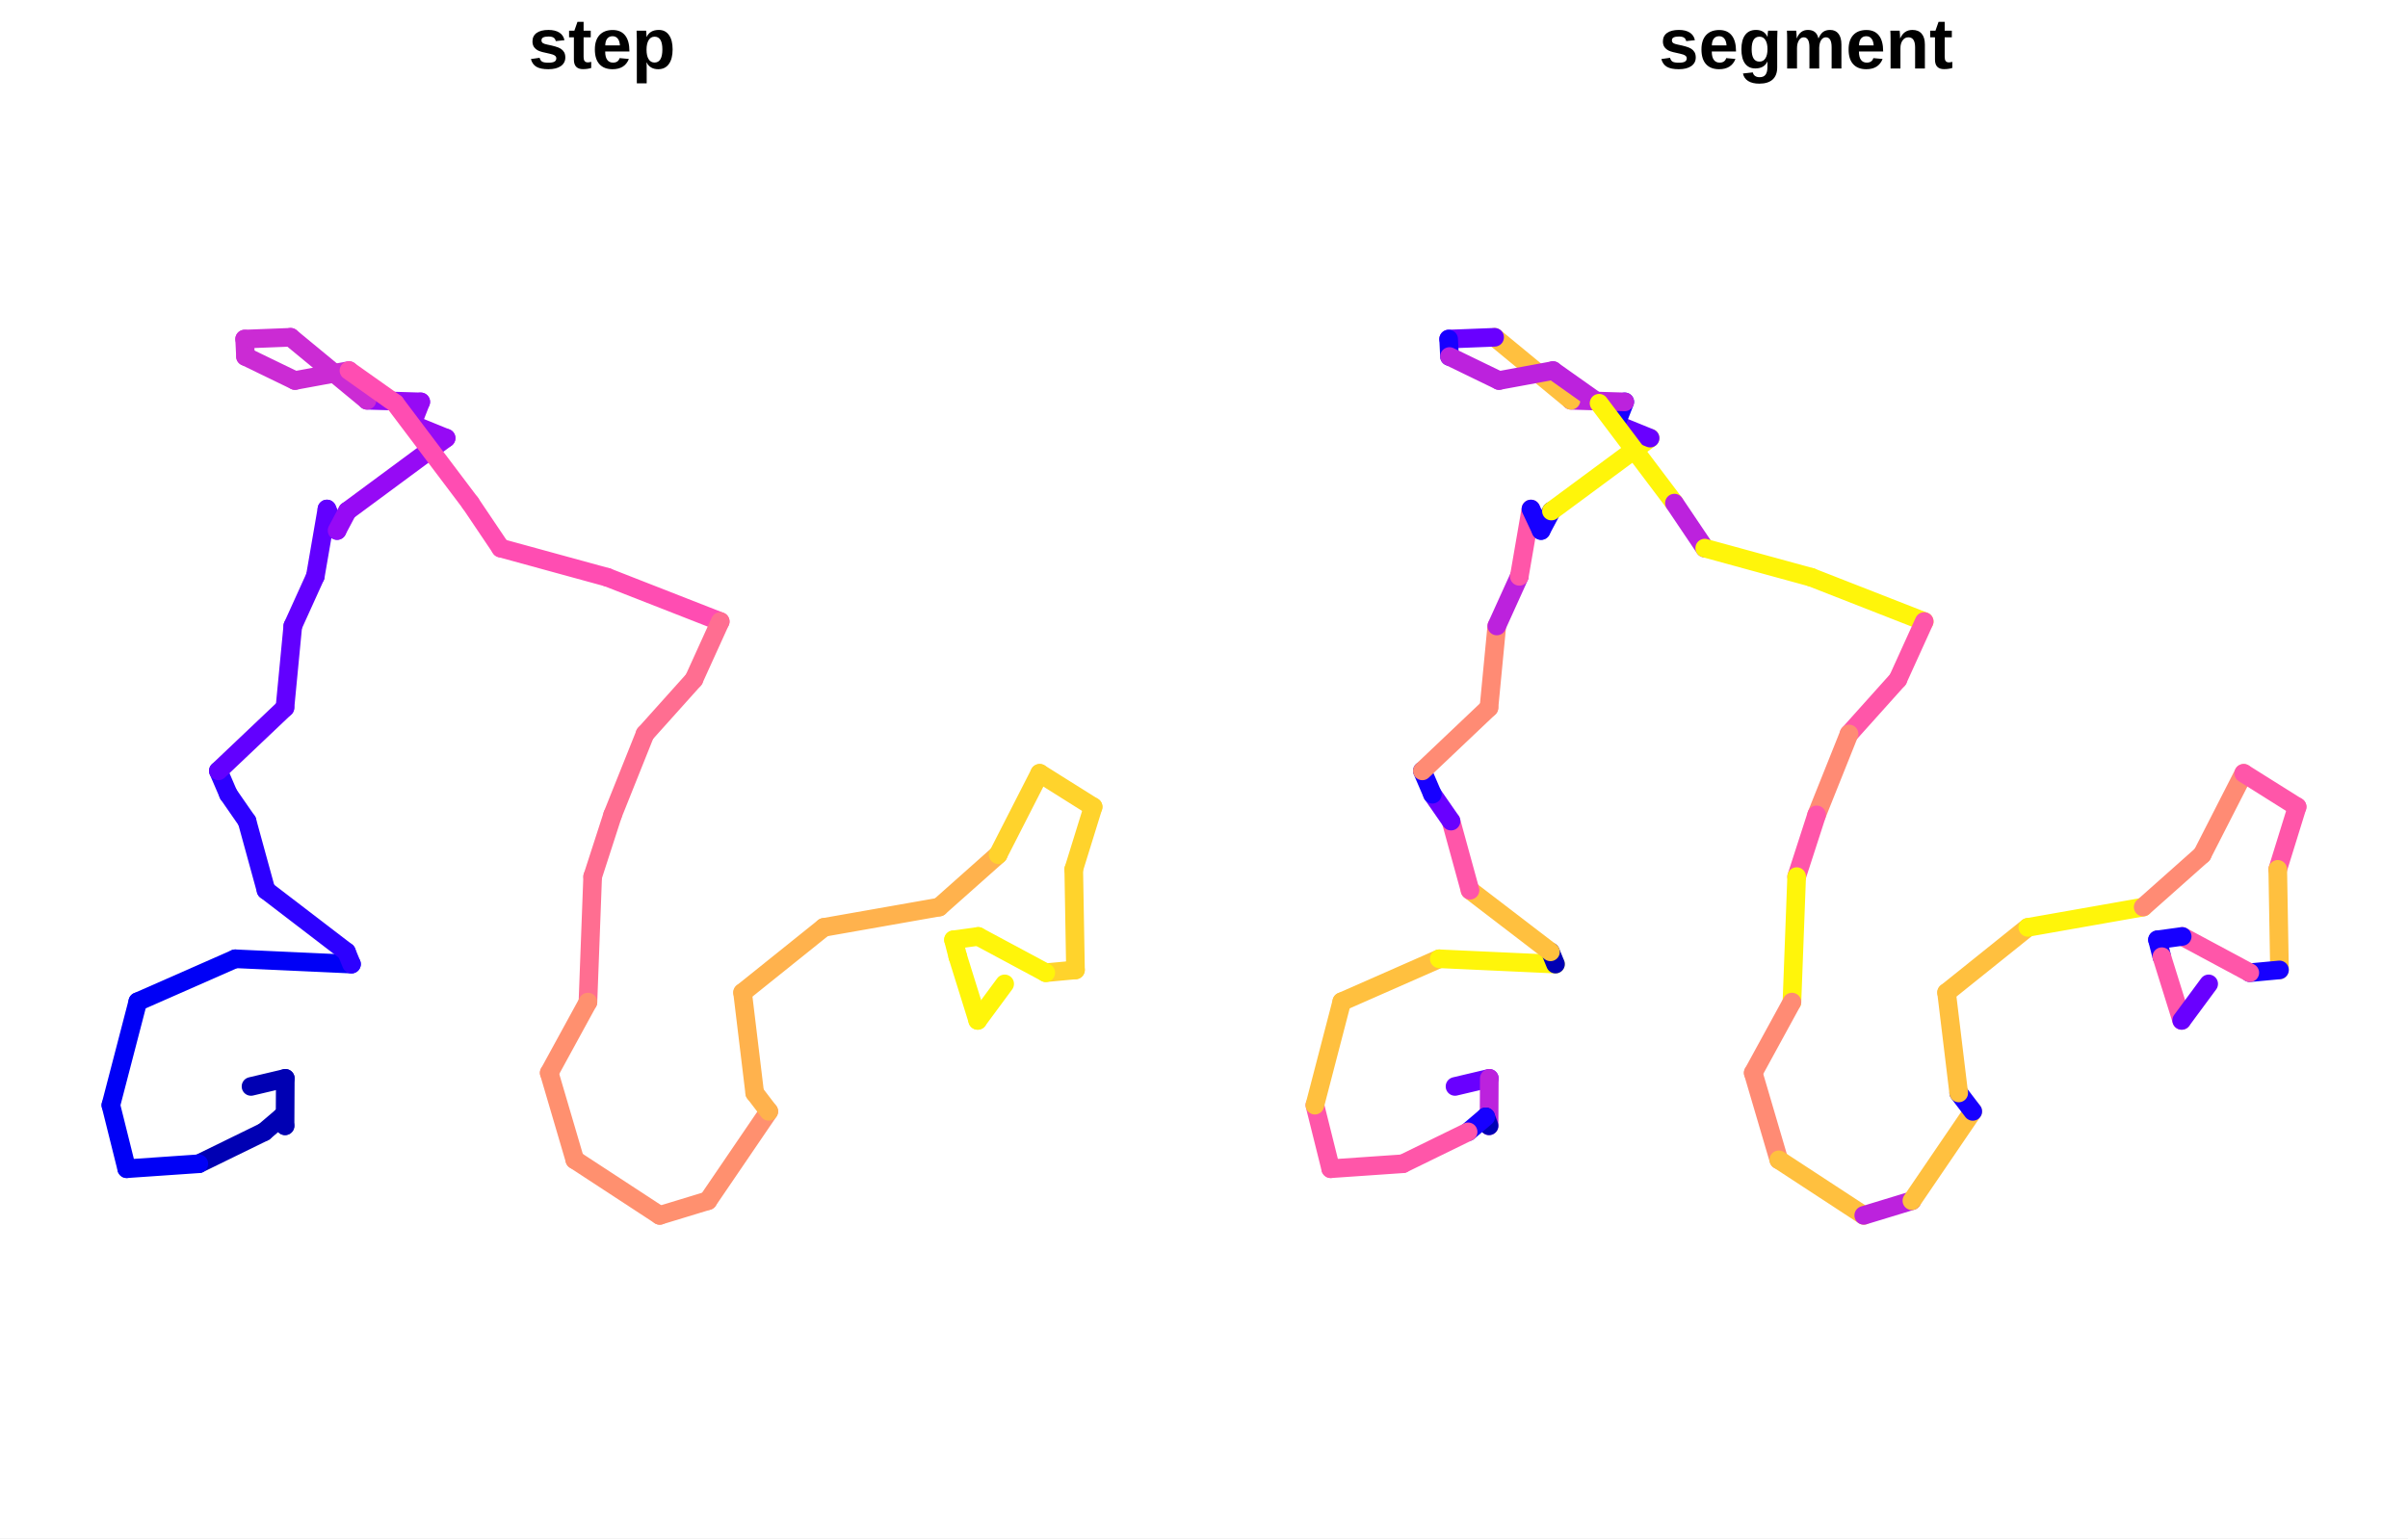
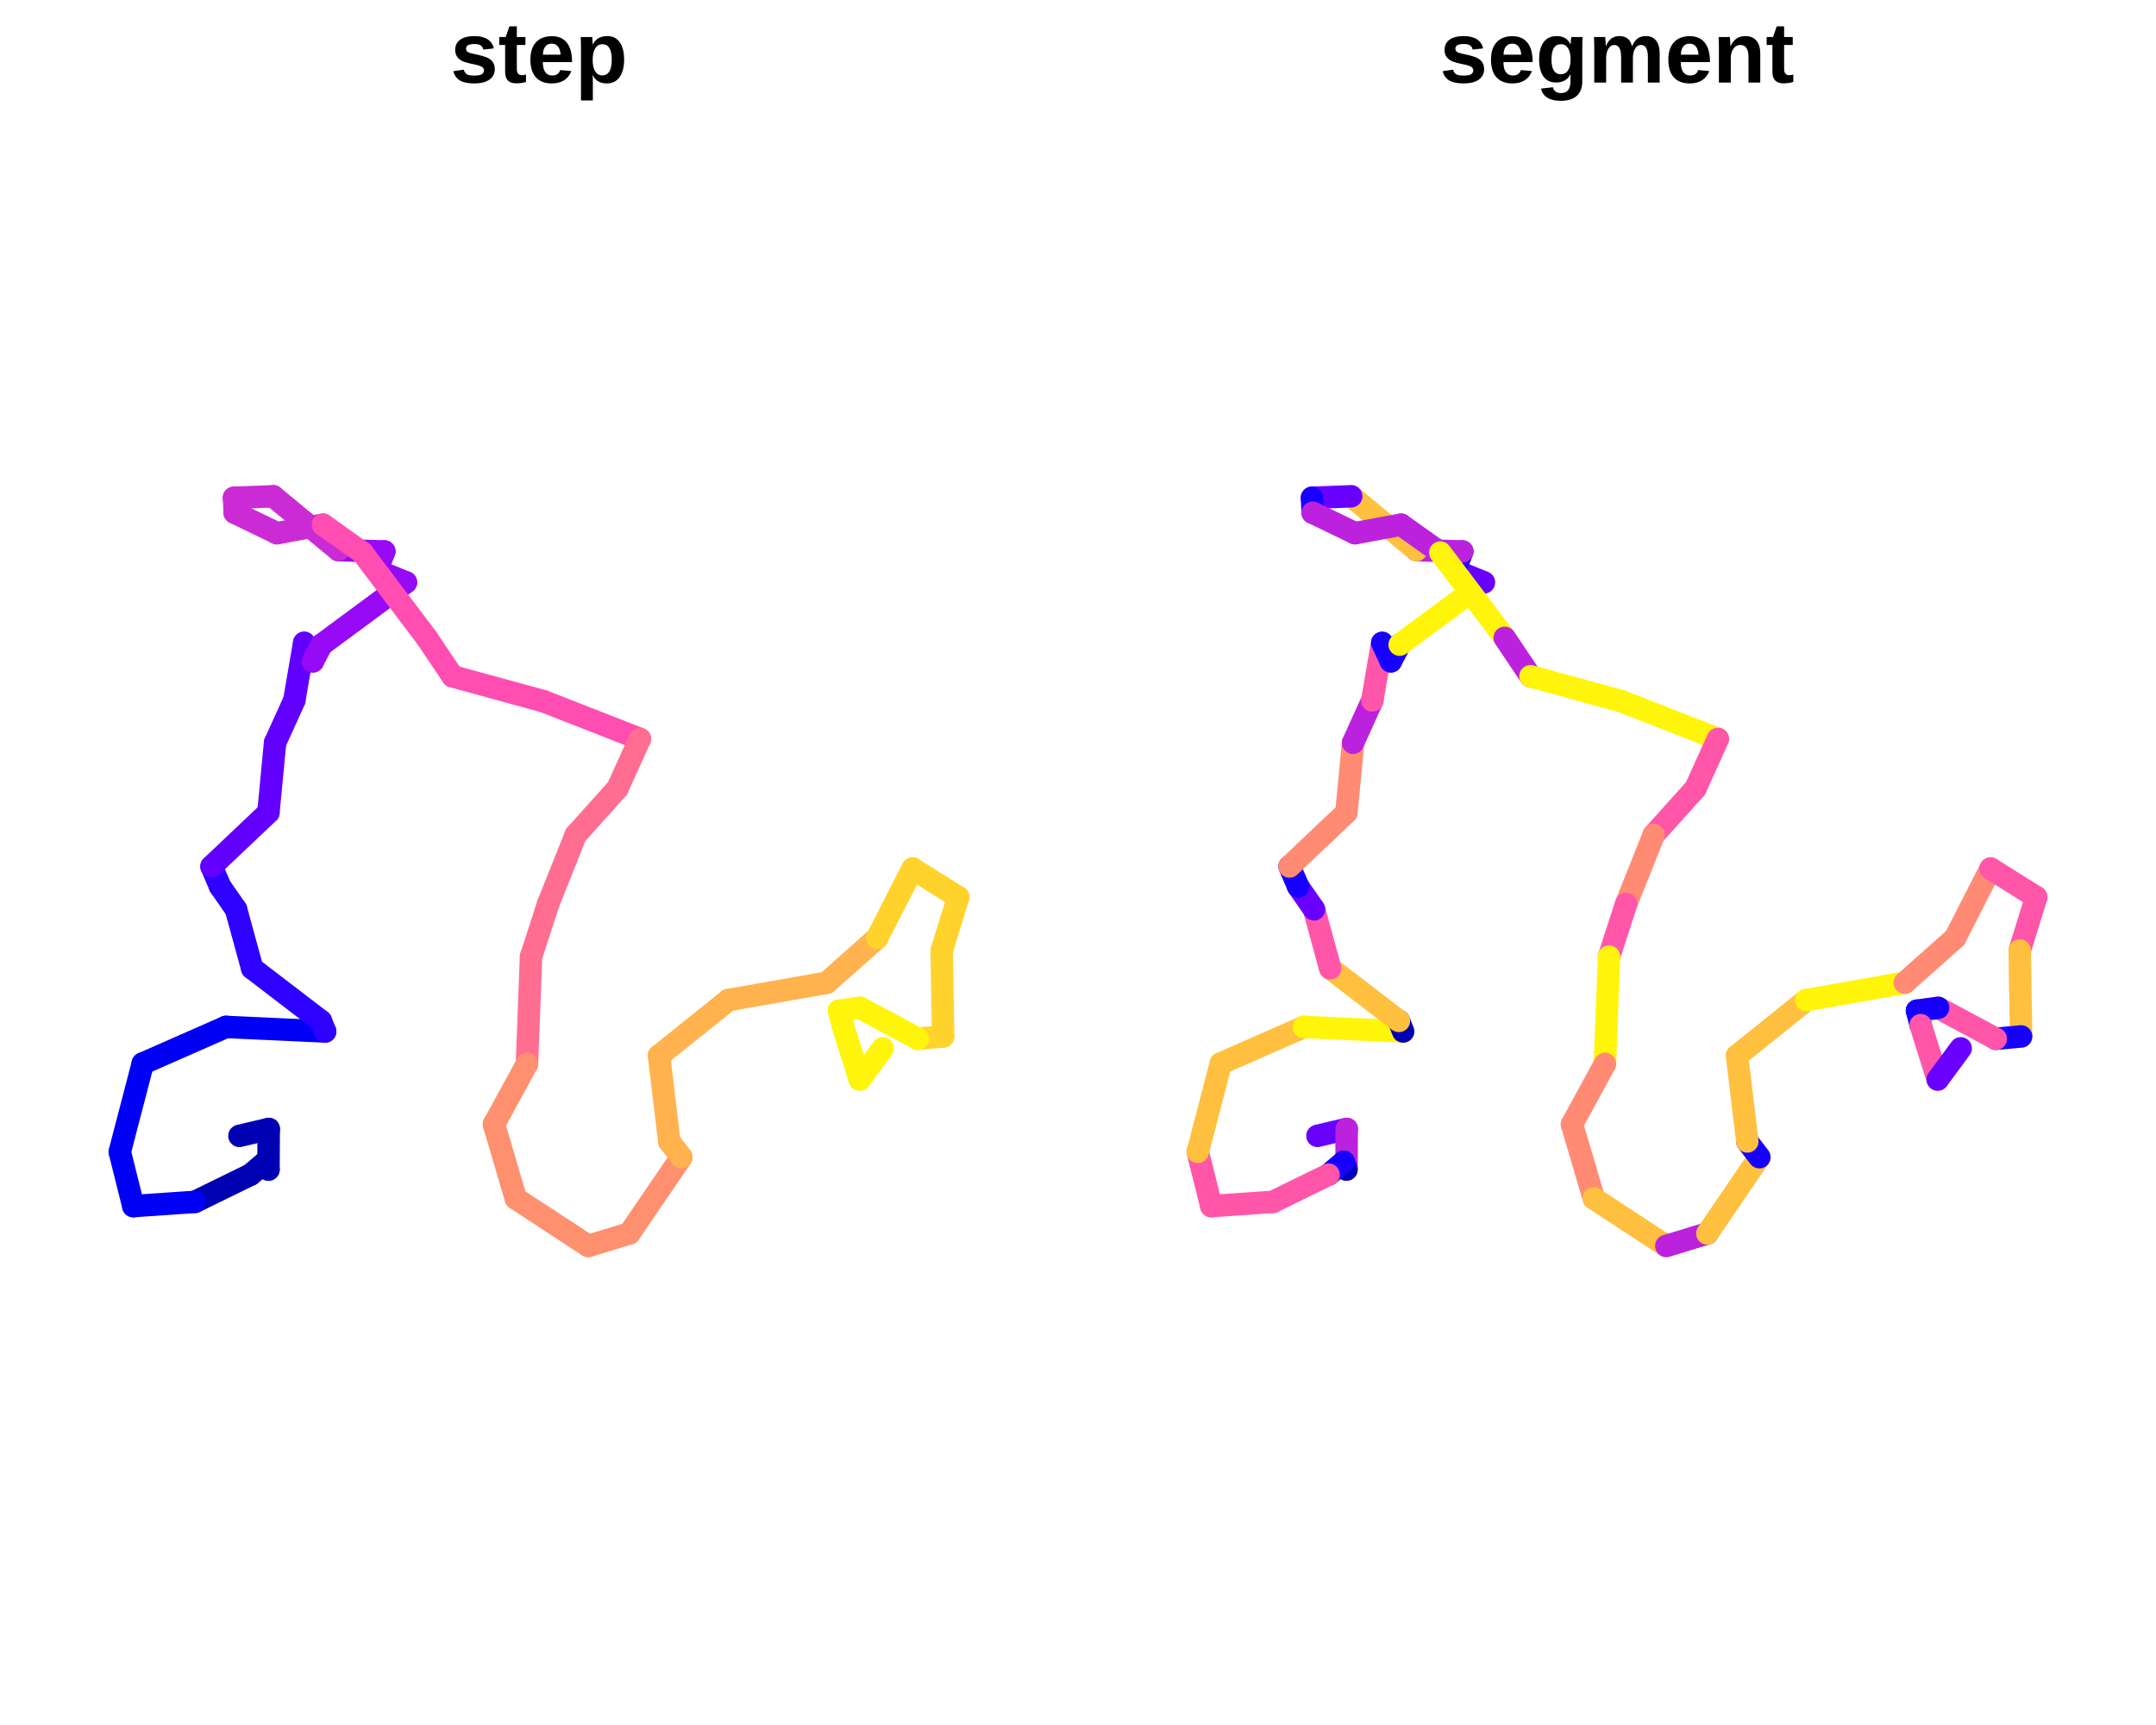
- <svg xmlns="http://www.w3.org/2000/svg" class="svglite" width="484.56pt" height="309.60pt" viewBox="0 0 484.56 309.60">
+ <svg xmlns="http://www.w3.org/2000/svg" class="svglite" width="360.00pt" height="288.00pt" viewBox="0 0 360.00 288.00">
  <defs>
    <style type="text/css">
    .svglite line, .svglite polyline, .svglite polygon, .svglite path, .svglite rect, .svglite circle {
      fill: none;
      stroke: #000000;
      stroke-linecap: round;
      stroke-linejoin: round;
      stroke-miterlimit: 10.00;
    }
    .svglite text {
      white-space: pre;
    }
  </style>
  </defs>
  <rect width="100%" height="100%" style="stroke: none; fill: #FFFFFF;" />
  <defs>
-     <clipPath id="cpMC4wMHw0ODQuNTZ8MC4wMHwzMDkuNjA=">
-       <rect x="0.00" y="0.00" width="484.56" height="309.60" />
+     <clipPath id="cpMC4wMHwzNjAuMDB8MC4wMHwyODguMDA=">
+       <rect x="0.00" y="0.00" width="360.00" height="288.00" />
    </clipPath>
  </defs>
-   <g clip-path="url(#cpMC4wMHw0ODQuNTZ8MC4wMHwzMDkuNjA=)">
+   <g clip-path="url(#cpMC4wMHwzNjAuMDB8MC4wMHwyODguMDA=)">
</g>
  <defs>
-     <clipPath id="cpMTQuNDB8MjI3Ljg4fDE3LjI4fDI5NS4yMA==">
-       <rect x="14.40" y="17.28" width="213.48" height="277.92" />
+     <clipPath id="cpMTQuNDB8MTY1LjYwfDE3LjI4fDI3My42MA==">
+       <rect x="14.40" y="17.28" width="151.20" height="256.32" />
    </clipPath>
  </defs>
-   <g clip-path="url(#cpMTQuNDB8MjI3Ljg4fDE3LjI4fDI5NS4yMA==)">
-     <rect x="14.40" y="17.28" width="213.48" height="277.92" style="stroke-width: 0.75; stroke: #FFFFFF; fill: #FFFFFF;" />
-     <polyline points="50.51,218.65 57.41,217.02 " style="stroke-width: 3.75; stroke: #0000B3;" />
-     <polyline points="57.41,217.02 57.36,226.57 " style="stroke-width: 3.75; stroke: #0000B3;" />
-     <polyline points="57.36,226.57 56.69,224.77 " style="stroke-width: 3.75; stroke: #0000B3;" />
-     <polyline points="56.69,224.77 53.14,227.79 " style="stroke-width: 3.75; stroke: #0000B3;" />
-     <polyline points="53.14,227.79 40.01,234.21 " style="stroke-width: 3.75; stroke: #0000B3;" />
-     <polyline points="40.01,234.21 25.50,235.21 " style="stroke-width: 3.75; stroke: #0000F6;" />
-     <polyline points="25.50,235.21 22.31,222.42 " style="stroke-width: 3.75; stroke: #0000F6;" />
-     <polyline points="22.31,222.42 27.73,201.59 " style="stroke-width: 3.75; stroke: #0000F6;" />
-     <polyline points="27.73,201.59 47.34,192.96 " style="stroke-width: 3.75; stroke: #0000F6;" />
-     <polyline points="47.34,192.96 70.73,194.03 " style="stroke-width: 3.75; stroke: #0000F6;" />
-     <polyline points="70.73,194.03 69.72,191.56 " style="stroke-width: 3.75; stroke: #2D00FF;" />
-     <polyline points="69.72,191.56 53.53,179.16 " style="stroke-width: 3.75; stroke: #2D00FF;" />
-     <polyline points="53.53,179.16 49.71,165.25 " style="stroke-width: 3.75; stroke: #2D00FF;" />
-     <polyline points="49.71,165.25 45.96,159.84 " style="stroke-width: 3.75; stroke: #2D00FF;" />
-     <polyline points="45.96,159.84 43.94,155.14 " style="stroke-width: 3.75; stroke: #2D00FF;" />
-     <polyline points="43.94,155.14 57.34,142.43 " style="stroke-width: 3.75; stroke: #6200FF;" />
-     <polyline points="57.34,142.43 58.92,125.98 " style="stroke-width: 3.75; stroke: #6200FF;" />
-     <polyline points="58.92,125.98 63.45,115.99 " style="stroke-width: 3.75; stroke: #6200FF;" />
-     <polyline points="63.45,115.99 65.79,102.44 " style="stroke-width: 3.75; stroke: #6200FF;" />
-     <polyline points="65.79,102.44 67.83,106.77 " style="stroke-width: 3.75; stroke: #6200FF;" />
-     <polyline points="67.83,106.77 69.91,102.85 " style="stroke-width: 3.75; stroke: #960AF5;" />
-     <polyline points="69.91,102.85 89.77,88.17 " style="stroke-width: 3.75; stroke: #960AF5;" />
-     <polyline points="89.77,88.17 82.91,85.38 " style="stroke-width: 3.75; stroke: #960AF5;" />
-     <polyline points="82.91,85.38 84.67,80.88 " style="stroke-width: 3.75; stroke: #960AF5;" />
-     <polyline points="84.67,80.88 73.85,80.56 " style="stroke-width: 3.75; stroke: #960AF5;" />
-     <polyline points="73.85,80.56 58.48,67.88 " style="stroke-width: 3.75; stroke: #CB2BD4;" />
-     <polyline points="58.48,67.88 49.23,68.24 " style="stroke-width: 3.75; stroke: #CB2BD4;" />
-     <polyline points="49.23,68.24 49.40,71.75 " style="stroke-width: 3.75; stroke: #CB2BD4;" />
-     <polyline points="49.40,71.75 59.36,76.58 " style="stroke-width: 3.75; stroke: #CB2BD4;" />
-     <polyline points="59.36,76.58 70.22,74.58 " style="stroke-width: 3.75; stroke: #CB2BD4;" />
-     <polyline points="70.22,74.58 79.50,81.15 " style="stroke-width: 3.75; stroke: #FF4DB2;" />
-     <polyline points="79.50,81.15 94.66,101.25 " style="stroke-width: 3.75; stroke: #FF4DB2;" />
-     <polyline points="94.66,101.25 100.76,110.31 " style="stroke-width: 3.75; stroke: #FF4DB2;" />
-     <polyline points="100.76,110.31 122.19,116.18 " style="stroke-width: 3.75; stroke: #FF4DB2;" />
-     <polyline points="122.19,116.18 144.93,125.08 " style="stroke-width: 3.75; stroke: #FF4DB2;" />
-     <polyline points="144.93,125.08 139.63,136.75 " style="stroke-width: 3.75; stroke: #FF6E91;" />
-     <polyline points="139.63,136.75 129.80,147.71 " style="stroke-width: 3.75; stroke: #FF6E91;" />
-     <polyline points="129.80,147.71 123.28,164.00 " style="stroke-width: 3.75; stroke: #FF6E91;" />
-     <polyline points="123.28,164.00 119.26,176.42 " style="stroke-width: 3.75; stroke: #FF6E91;" />
-     <polyline points="119.26,176.42 118.31,201.67 " style="stroke-width: 3.75; stroke: #FF6E91;" />
-     <polyline points="118.31,201.67 110.52,215.92 " style="stroke-width: 3.75; stroke: #FF906F;" />
-     <polyline points="110.52,215.92 115.67,233.42 " style="stroke-width: 3.75; stroke: #FF906F;" />
-     <polyline points="115.67,233.42 132.76,244.60 " style="stroke-width: 3.75; stroke: #FF906F;" />
-     <polyline points="132.76,244.60 142.45,241.65 " style="stroke-width: 3.75; stroke: #FF906F;" />
-     <polyline points="142.45,241.65 154.70,223.67 " style="stroke-width: 3.75; stroke: #FF906F;" />
-     <polyline points="154.70,223.67 151.87,219.96 " style="stroke-width: 3.75; stroke: #FFB24D;" />
-     <polyline points="151.87,219.96 149.43,199.76 " style="stroke-width: 3.75; stroke: #FFB24D;" />
-     <polyline points="149.43,199.76 165.78,186.64 " style="stroke-width: 3.75; stroke: #FFB24D;" />
-     <polyline points="165.78,186.64 188.99,182.55 " style="stroke-width: 3.75; stroke: #FFB24D;" />
-     <polyline points="188.99,182.55 200.86,172.00 " style="stroke-width: 3.75; stroke: #FFB24D;" />
-     <polyline points="200.86,172.00 209.22,155.63 " style="stroke-width: 3.75; stroke: #FFD32C;" />
-     <polyline points="209.22,155.63 219.97,162.38 " style="stroke-width: 3.75; stroke: #FFD32C;" />
-     <polyline points="219.97,162.38 216.07,174.96 " style="stroke-width: 3.75; stroke: #FFD32C;" />
-     <polyline points="216.07,174.96 216.42,195.20 " style="stroke-width: 3.75; stroke: #FFD32C;" />
-     <polyline points="216.42,195.20 210.44,195.76 " style="stroke-width: 3.75; stroke: #FFD32C;" />
-     <polyline points="210.44,195.76 196.84,188.46 " style="stroke-width: 3.75; stroke: #FFF50A;" />
-     <polyline points="196.84,188.46 191.87,189.14 " style="stroke-width: 3.75; stroke: #FFF50A;" />
-     <polyline points="191.87,189.14 192.74,192.54 " style="stroke-width: 3.75; stroke: #FFF50A;" />
-     <polyline points="192.74,192.54 196.74,205.36 " style="stroke-width: 3.75; stroke: #FFF50A;" />
-     <polyline points="196.74,205.36 202.17,198.01 " style="stroke-width: 3.75; stroke: #FFF50A;" />
+   <g clip-path="url(#cpMTQuNDB8MTY1LjYwfDE3LjI4fDI3My42MA==)">
+     <rect x="14.40" y="17.28" width="151.20" height="256.32" style="stroke-width: 0.75; stroke: #FFFFFF; fill: #FFFFFF;" />
+     <polyline points="39.98,189.64 44.87,188.49 " style="stroke-width: 3.75; stroke: #0000B3;" />
+     <polyline points="44.87,188.49 44.83,195.26 " style="stroke-width: 3.75; stroke: #0000B3;" />
+     <polyline points="44.83,195.26 44.36,193.98 " style="stroke-width: 3.75; stroke: #0000B3;" />
+     <polyline points="44.36,193.98 41.84,196.11 " style="stroke-width: 3.75; stroke: #0000B3;" />
+     <polyline points="41.84,196.11 32.54,200.66 " style="stroke-width: 3.75; stroke: #0000B3;" />
+     <polyline points="32.54,200.66 22.26,201.37 " style="stroke-width: 3.75; stroke: #0000F6;" />
+     <polyline points="22.26,201.37 20.00,192.31 " style="stroke-width: 3.75; stroke: #0000F6;" />
+     <polyline points="20.00,192.31 23.84,177.56 " style="stroke-width: 3.75; stroke: #0000F6;" />
+     <polyline points="23.84,177.56 37.73,171.45 " style="stroke-width: 3.75; stroke: #0000F6;" />
+     <polyline points="37.73,171.45 54.29,172.21 " style="stroke-width: 3.75; stroke: #0000F6;" />
+     <polyline points="54.29,172.21 53.58,170.45 " style="stroke-width: 3.75; stroke: #2D00FF;" />
+     <polyline points="53.58,170.45 42.11,161.67 " style="stroke-width: 3.75; stroke: #2D00FF;" />
+     <polyline points="42.11,161.67 39.41,151.82 " style="stroke-width: 3.75; stroke: #2D00FF;" />
+     <polyline points="39.41,151.82 36.75,147.99 " style="stroke-width: 3.75; stroke: #2D00FF;" />
+     <polyline points="36.75,147.99 35.32,144.66 " style="stroke-width: 3.75; stroke: #2D00FF;" />
+     <polyline points="35.32,144.66 44.82,135.66 " style="stroke-width: 3.75; stroke: #6200FF;" />
+     <polyline points="44.82,135.66 45.93,124.01 " style="stroke-width: 3.75; stroke: #6200FF;" />
+     <polyline points="45.93,124.01 49.14,116.93 " style="stroke-width: 3.75; stroke: #6200FF;" />
+     <polyline points="49.14,116.93 50.79,107.33 " style="stroke-width: 3.75; stroke: #6200FF;" />
+     <polyline points="50.79,107.33 52.24,110.41 " style="stroke-width: 3.75; stroke: #6200FF;" />
+     <polyline points="52.24,110.41 53.71,107.63 " style="stroke-width: 3.75; stroke: #960AF5;" />
+     <polyline points="53.71,107.63 67.78,97.23 " style="stroke-width: 3.75; stroke: #960AF5;" />
+     <polyline points="67.78,97.23 62.93,95.25 " style="stroke-width: 3.75; stroke: #960AF5;" />
+     <polyline points="62.93,95.25 64.17,92.07 " style="stroke-width: 3.75; stroke: #960AF5;" />
+     <polyline points="64.17,92.07 56.51,91.84 " style="stroke-width: 3.75; stroke: #960AF5;" />
+     <polyline points="56.51,91.84 45.62,82.86 " style="stroke-width: 3.75; stroke: #CB2BD4;" />
+     <polyline points="45.62,82.86 39.07,83.11 " style="stroke-width: 3.75; stroke: #CB2BD4;" />
+     <polyline points="39.07,83.11 39.19,85.60 " style="stroke-width: 3.75; stroke: #CB2BD4;" />
+     <polyline points="39.19,85.60 46.25,89.02 " style="stroke-width: 3.75; stroke: #CB2BD4;" />
+     <polyline points="46.25,89.02 53.94,87.60 " style="stroke-width: 3.75; stroke: #CB2BD4;" />
+     <polyline points="53.94,87.60 60.50,92.26 " style="stroke-width: 3.75; stroke: #FF4DB2;" />
+     <polyline points="60.50,92.26 71.25,106.49 " style="stroke-width: 3.75; stroke: #FF4DB2;" />
+     <polyline points="71.25,106.49 75.56,112.91 " style="stroke-width: 3.75; stroke: #FF4DB2;" />
+     <polyline points="75.56,112.91 90.74,117.07 " style="stroke-width: 3.75; stroke: #FF4DB2;" />
+     <polyline points="90.74,117.07 106.85,123.37 " style="stroke-width: 3.75; stroke: #FF4DB2;" />
+     <polyline points="106.85,123.37 103.10,131.64 " style="stroke-width: 3.75; stroke: #FF6E91;" />
+     <polyline points="103.10,131.64 96.13,139.40 " style="stroke-width: 3.75; stroke: #FF6E91;" />
+     <polyline points="96.13,139.40 91.52,150.94 " style="stroke-width: 3.75; stroke: #FF6E91;" />
+     <polyline points="91.52,150.94 88.67,159.73 " style="stroke-width: 3.75; stroke: #FF6E91;" />
+     <polyline points="88.67,159.73 87.99,177.62 " style="stroke-width: 3.75; stroke: #FF6E91;" />
+     <polyline points="87.99,177.62 82.48,187.71 " style="stroke-width: 3.75; stroke: #FF906F;" />
+     <polyline points="82.48,187.71 86.13,200.10 " style="stroke-width: 3.75; stroke: #FF906F;" />
+     <polyline points="86.13,200.10 98.23,208.02 " style="stroke-width: 3.75; stroke: #FF906F;" />
+     <polyline points="98.23,208.02 105.09,205.93 " style="stroke-width: 3.75; stroke: #FF906F;" />
+     <polyline points="105.09,205.93 113.77,193.20 " style="stroke-width: 3.75; stroke: #FF906F;" />
+     <polyline points="113.77,193.20 111.76,190.57 " style="stroke-width: 3.75; stroke: #FFB24D;" />
+     <polyline points="111.76,190.57 110.04,176.26 " style="stroke-width: 3.75; stroke: #FFB24D;" />
+     <polyline points="110.04,176.26 121.62,166.97 " style="stroke-width: 3.75; stroke: #FFB24D;" />
+     <polyline points="121.62,166.97 138.05,164.07 " style="stroke-width: 3.75; stroke: #FFB24D;" />
+     <polyline points="138.05,164.07 146.46,156.60 " style="stroke-width: 3.75; stroke: #FFB24D;" />
+     <polyline points="146.46,156.60 152.38,145.01 " style="stroke-width: 3.75; stroke: #FFD32C;" />
+     <polyline points="152.38,145.01 160.00,149.79 " style="stroke-width: 3.75; stroke: #FFD32C;" />
+     <polyline points="160.00,149.79 157.24,158.70 " style="stroke-width: 3.75; stroke: #FFD32C;" />
+     <polyline points="157.24,158.70 157.48,173.04 " style="stroke-width: 3.75; stroke: #FFD32C;" />
+     <polyline points="157.48,173.04 153.25,173.43 " style="stroke-width: 3.75; stroke: #FFD32C;" />
+     <polyline points="153.25,173.43 143.62,168.26 " style="stroke-width: 3.75; stroke: #FFF50A;" />
+     <polyline points="143.62,168.26 140.09,168.74 " style="stroke-width: 3.75; stroke: #FFF50A;" />
+     <polyline points="140.09,168.74 140.71,171.15 " style="stroke-width: 3.75; stroke: #FFF50A;" />
+     <polyline points="140.71,171.15 143.55,180.23 " style="stroke-width: 3.75; stroke: #FFF50A;" />
+     <polyline points="143.55,180.23 147.39,175.03 " style="stroke-width: 3.75; stroke: #FFF50A;" />
  </g>
  <defs>
-     <clipPath id="cpMC4wMHwyNDIuMjh8MC4wMHwzMDkuNjA=">
-       <rect x="0.00" y="0.00" width="242.28" height="309.60" />
+     <clipPath id="cpMC4wMHwxODAuMDB8MC4wMHwyODguMDA=">
+       <rect x="0.00" y="0.00" width="180.00" height="288.00" />
    </clipPath>
  </defs>
-   <g clip-path="url(#cpMC4wMHwyNDIuMjh8MC4wMHwzMDkuNjA=)">
-     <text x="121.14" y="13.79" text-anchor="middle" style="font-size: 14.40px; font-weight: bold; font-family: &quot;Arial&quot;;" textLength="29.60px" lengthAdjust="spacingAndGlyphs">step</text>
+   <g clip-path="url(#cpMC4wMHwxODAuMDB8MC4wMHwyODguMDA=)">
+     <text x="90.00" y="13.79" text-anchor="middle" style="font-size: 14.40px; font-weight: bold; font-family: &quot;Arial&quot;;" textLength="29.60px" lengthAdjust="spacingAndGlyphs">step</text>
  </g>
  <defs>
-     <clipPath id="cpMjU2LjY4fDQ3MC4xNnwxNy4yOHwyOTUuMjA=">
-       <rect x="256.68" y="17.28" width="213.48" height="277.92" />
+     <clipPath id="cpMTk0LjQwfDM0NS42MHwxNy4yOHwyNzMuNjA=">
+       <rect x="194.40" y="17.28" width="151.20" height="256.32" />
    </clipPath>
  </defs>
-   <g clip-path="url(#cpMjU2LjY4fDQ3MC4xNnwxNy4yOHwyOTUuMjA=)">
-     <rect x="256.68" y="17.28" width="213.48" height="277.92" style="stroke-width: 0.75; stroke: #FFFFFF; fill: #FFFFFF;" />
-     <polyline points="292.79,218.65 299.69,217.02 " style="stroke-width: 3.75; stroke: #6900FF;" />
-     <polyline points="299.69,217.02 299.64,226.57 " style="stroke-width: 3.75; stroke: #BC22DD;" />
-     <polyline points="299.64,226.57 298.97,224.77 " style="stroke-width: 3.75; stroke: #0000B3;" />
-     <polyline points="298.97,224.77 295.42,227.79 " style="stroke-width: 3.75; stroke: #1700FF;" />
-     <polyline points="295.42,227.79 282.29,234.21 " style="stroke-width: 3.75; stroke: #FF56A9;" />
-     <polyline points="282.29,234.21 267.78,235.21 " style="stroke-width: 3.75; stroke: #FF56A9;" />
-     <polyline points="267.78,235.21 264.59,222.42 " style="stroke-width: 3.75; stroke: #FF56A9;" />
-     <polyline points="264.59,222.42 270.01,201.59 " style="stroke-width: 3.75; stroke: #FFC03F;" />
-     <polyline points="270.01,201.59 289.62,192.96 " style="stroke-width: 3.75; stroke: #FFC03F;" />
-     <polyline points="289.62,192.96 313.01,194.03 " style="stroke-width: 3.75; stroke: #FFF50A;" />
-     <polyline points="313.01,194.03 312.00,191.56 " style="stroke-width: 3.75; stroke: #0000B3;" />
-     <polyline points="312.00,191.56 295.81,179.16 " style="stroke-width: 3.75; stroke: #FFC03F;" />
-     <polyline points="295.81,179.16 291.99,165.25 " style="stroke-width: 3.75; stroke: #FF56A9;" />
-     <polyline points="291.99,165.25 288.24,159.84 " style="stroke-width: 3.75; stroke: #6900FF;" />
-     <polyline points="288.24,159.84 286.22,155.14 " style="stroke-width: 3.75; stroke: #1700FF;" />
-     <polyline points="286.22,155.14 299.62,142.43 " style="stroke-width: 3.75; stroke: #FF8B74;" />
-     <polyline points="299.62,142.43 301.20,125.98 " style="stroke-width: 3.75; stroke: #FF8B74;" />
-     <polyline points="301.20,125.98 305.73,115.99 " style="stroke-width: 3.75; stroke: #BC22DD;" />
-     <polyline points="305.73,115.99 308.07,102.44 " style="stroke-width: 3.75; stroke: #FF56A9;" />
-     <polyline points="308.07,102.44 310.11,106.77 " style="stroke-width: 3.75; stroke: #1700FF;" />
-     <polyline points="310.11,106.77 312.19,102.85 " style="stroke-width: 3.75; stroke: #1700FF;" />
-     <polyline points="312.19,102.85 332.05,88.17 " style="stroke-width: 3.75; stroke: #FFF50A;" />
-     <polyline points="332.05,88.17 325.19,85.38 " style="stroke-width: 3.75; stroke: #6900FF;" />
-     <polyline points="325.19,85.38 326.95,80.88 " style="stroke-width: 3.75; stroke: #1700FF;" />
-     <polyline points="326.95,80.88 316.13,80.56 " style="stroke-width: 3.75; stroke: #BC22DD;" />
-     <polyline points="316.13,80.56 300.76,67.88 " style="stroke-width: 3.75; stroke: #FFC03F;" />
-     <polyline points="300.76,67.88 291.51,68.24 " style="stroke-width: 3.75; stroke: #6900FF;" />
-     <polyline points="291.51,68.24 291.68,71.75 " style="stroke-width: 3.75; stroke: #1700FF;" />
-     <polyline points="291.68,71.75 301.64,76.58 " style="stroke-width: 3.75; stroke: #BC22DD;" />
-     <polyline points="301.64,76.58 312.50,74.58 " style="stroke-width: 3.75; stroke: #BC22DD;" />
-     <polyline points="312.50,74.58 321.78,81.15 " style="stroke-width: 3.75; stroke: #BC22DD;" />
-     <polyline points="321.78,81.15 336.94,101.25 " style="stroke-width: 3.75; stroke: #FFF50A;" />
-     <polyline points="336.94,101.25 343.04,110.31 " style="stroke-width: 3.75; stroke: #BC22DD;" />
-     <polyline points="343.04,110.31 364.47,116.18 " style="stroke-width: 3.75; stroke: #FFF50A;" />
-     <polyline points="364.47,116.18 387.21,125.08 " style="stroke-width: 3.75; stroke: #FFF50A;" />
-     <polyline points="387.21,125.08 381.91,136.75 " style="stroke-width: 3.75; stroke: #FF56A9;" />
-     <polyline points="381.91,136.75 372.08,147.71 " style="stroke-width: 3.75; stroke: #FF56A9;" />
-     <polyline points="372.08,147.71 365.56,164.00 " style="stroke-width: 3.75; stroke: #FF8B74;" />
-     <polyline points="365.56,164.00 361.54,176.42 " style="stroke-width: 3.75; stroke: #FF56A9;" />
-     <polyline points="361.54,176.42 360.59,201.67 " style="stroke-width: 3.75; stroke: #FFF50A;" />
-     <polyline points="360.59,201.67 352.80,215.92 " style="stroke-width: 3.75; stroke: #FF8B74;" />
-     <polyline points="352.80,215.92 357.95,233.42 " style="stroke-width: 3.75; stroke: #FF8B74;" />
-     <polyline points="357.95,233.42 375.04,244.60 " style="stroke-width: 3.75; stroke: #FFC03F;" />
-     <polyline points="375.04,244.60 384.73,241.65 " style="stroke-width: 3.75; stroke: #BC22DD;" />
-     <polyline points="384.73,241.65 396.98,223.67 " style="stroke-width: 3.75; stroke: #FFC03F;" />
-     <polyline points="396.98,223.67 394.15,219.96 " style="stroke-width: 3.75; stroke: #1700FF;" />
-     <polyline points="394.15,219.96 391.71,199.76 " style="stroke-width: 3.75; stroke: #FFC03F;" />
-     <polyline points="391.71,199.76 408.06,186.64 " style="stroke-width: 3.75; stroke: #FFC03F;" />
-     <polyline points="408.06,186.64 431.27,182.55 " style="stroke-width: 3.75; stroke: #FFF50A;" />
-     <polyline points="431.27,182.55 443.14,172.00 " style="stroke-width: 3.75; stroke: #FF8B74;" />
-     <polyline points="443.14,172.00 451.50,155.63 " style="stroke-width: 3.75; stroke: #FF8B74;" />
-     <polyline points="451.50,155.63 462.25,162.38 " style="stroke-width: 3.75; stroke: #FF56A9;" />
-     <polyline points="462.25,162.38 458.35,174.96 " style="stroke-width: 3.75; stroke: #FF56A9;" />
-     <polyline points="458.35,174.96 458.70,195.20 " style="stroke-width: 3.75; stroke: #FFC03F;" />
-     <polyline points="458.70,195.20 452.72,195.76 " style="stroke-width: 3.75; stroke: #1700FF;" />
-     <polyline points="452.72,195.76 439.12,188.46 " style="stroke-width: 3.75; stroke: #FF56A9;" />
-     <polyline points="439.12,188.46 434.15,189.14 " style="stroke-width: 3.75; stroke: #1700FF;" />
-     <polyline points="434.15,189.14 435.02,192.54 " style="stroke-width: 3.75; stroke: #1700FF;" />
-     <polyline points="435.02,192.54 439.02,205.36 " style="stroke-width: 3.75; stroke: #FF56A9;" />
-     <polyline points="439.02,205.36 444.45,198.01 " style="stroke-width: 3.75; stroke: #6900FF;" />
+   <g clip-path="url(#cpMTk0LjQwfDM0NS42MHwxNy4yOHwyNzMuNjA=)">
+     <rect x="194.40" y="17.28" width="151.20" height="256.32" style="stroke-width: 0.75; stroke: #FFFFFF; fill: #FFFFFF;" />
+     <polyline points="219.98,189.64 224.87,188.49 " style="stroke-width: 3.75; stroke: #6900FF;" />
+     <polyline points="224.87,188.49 224.83,195.26 " style="stroke-width: 3.75; stroke: #BC22DD;" />
+     <polyline points="224.83,195.26 224.36,193.98 " style="stroke-width: 3.75; stroke: #0000B3;" />
+     <polyline points="224.36,193.98 221.84,196.11 " style="stroke-width: 3.75; stroke: #1700FF;" />
+     <polyline points="221.84,196.11 212.54,200.66 " style="stroke-width: 3.75; stroke: #FF56A9;" />
+     <polyline points="212.54,200.66 202.26,201.37 " style="stroke-width: 3.75; stroke: #FF56A9;" />
+     <polyline points="202.26,201.37 200.00,192.31 " style="stroke-width: 3.75; stroke: #FF56A9;" />
+     <polyline points="200.00,192.31 203.84,177.56 " style="stroke-width: 3.75; stroke: #FFC03F;" />
+     <polyline points="203.84,177.56 217.73,171.45 " style="stroke-width: 3.75; stroke: #FFC03F;" />
+     <polyline points="217.73,171.45 234.29,172.21 " style="stroke-width: 3.75; stroke: #FFF50A;" />
+     <polyline points="234.29,172.21 233.58,170.45 " style="stroke-width: 3.75; stroke: #0000B3;" />
+     <polyline points="233.58,170.45 222.11,161.67 " style="stroke-width: 3.75; stroke: #FFC03F;" />
+     <polyline points="222.11,161.67 219.41,151.82 " style="stroke-width: 3.75; stroke: #FF56A9;" />
+     <polyline points="219.41,151.82 216.75,147.99 " style="stroke-width: 3.75; stroke: #6900FF;" />
+     <polyline points="216.75,147.99 215.32,144.66 " style="stroke-width: 3.75; stroke: #1700FF;" />
+     <polyline points="215.32,144.66 224.82,135.66 " style="stroke-width: 3.75; stroke: #FF8B74;" />
+     <polyline points="224.82,135.66 225.93,124.01 " style="stroke-width: 3.75; stroke: #FF8B74;" />
+     <polyline points="225.93,124.01 229.14,116.93 " style="stroke-width: 3.75; stroke: #BC22DD;" />
+     <polyline points="229.14,116.93 230.79,107.33 " style="stroke-width: 3.75; stroke: #FF56A9;" />
+     <polyline points="230.79,107.33 232.24,110.41 " style="stroke-width: 3.75; stroke: #1700FF;" />
+     <polyline points="232.24,110.41 233.71,107.63 " style="stroke-width: 3.75; stroke: #1700FF;" />
+     <polyline points="233.71,107.63 247.78,97.23 " style="stroke-width: 3.75; stroke: #FFF50A;" />
+     <polyline points="247.78,97.23 242.93,95.25 " style="stroke-width: 3.75; stroke: #6900FF;" />
+     <polyline points="242.93,95.25 244.17,92.07 " style="stroke-width: 3.75; stroke: #1700FF;" />
+     <polyline points="244.17,92.07 236.51,91.84 " style="stroke-width: 3.75; stroke: #BC22DD;" />
+     <polyline points="236.51,91.84 225.62,82.86 " style="stroke-width: 3.75; stroke: #FFC03F;" />
+     <polyline points="225.62,82.86 219.07,83.11 " style="stroke-width: 3.75; stroke: #6900FF;" />
+     <polyline points="219.07,83.11 219.19,85.60 " style="stroke-width: 3.75; stroke: #1700FF;" />
+     <polyline points="219.19,85.60 226.25,89.02 " style="stroke-width: 3.75; stroke: #BC22DD;" />
+     <polyline points="226.25,89.02 233.94,87.60 " style="stroke-width: 3.75; stroke: #BC22DD;" />
+     <polyline points="233.94,87.60 240.50,92.26 " style="stroke-width: 3.75; stroke: #BC22DD;" />
+     <polyline points="240.50,92.26 251.25,106.49 " style="stroke-width: 3.75; stroke: #FFF50A;" />
+     <polyline points="251.25,106.49 255.56,112.91 " style="stroke-width: 3.75; stroke: #BC22DD;" />
+     <polyline points="255.56,112.91 270.74,117.07 " style="stroke-width: 3.75; stroke: #FFF50A;" />
+     <polyline points="270.74,117.07 286.85,123.37 " style="stroke-width: 3.75; stroke: #FFF50A;" />
+     <polyline points="286.85,123.37 283.10,131.64 " style="stroke-width: 3.75; stroke: #FF56A9;" />
+     <polyline points="283.10,131.64 276.13,139.40 " style="stroke-width: 3.75; stroke: #FF56A9;" />
+     <polyline points="276.13,139.40 271.52,150.94 " style="stroke-width: 3.75; stroke: #FF8B74;" />
+     <polyline points="271.52,150.94 268.67,159.73 " style="stroke-width: 3.75; stroke: #FF56A9;" />
+     <polyline points="268.67,159.73 267.99,177.62 " style="stroke-width: 3.75; stroke: #FFF50A;" />
+     <polyline points="267.99,177.62 262.48,187.71 " style="stroke-width: 3.75; stroke: #FF8B74;" />
+     <polyline points="262.48,187.71 266.13,200.10 " style="stroke-width: 3.75; stroke: #FF8B74;" />
+     <polyline points="266.13,200.10 278.23,208.02 " style="stroke-width: 3.75; stroke: #FFC03F;" />
+     <polyline points="278.23,208.02 285.09,205.93 " style="stroke-width: 3.75; stroke: #BC22DD;" />
+     <polyline points="285.09,205.93 293.77,193.20 " style="stroke-width: 3.75; stroke: #FFC03F;" />
+     <polyline points="293.77,193.20 291.76,190.57 " style="stroke-width: 3.75; stroke: #1700FF;" />
+     <polyline points="291.76,190.57 290.04,176.26 " style="stroke-width: 3.75; stroke: #FFC03F;" />
+     <polyline points="290.04,176.26 301.62,166.97 " style="stroke-width: 3.75; stroke: #FFC03F;" />
+     <polyline points="301.62,166.97 318.05,164.07 " style="stroke-width: 3.75; stroke: #FFF50A;" />
+     <polyline points="318.05,164.07 326.46,156.60 " style="stroke-width: 3.75; stroke: #FF8B74;" />
+     <polyline points="326.46,156.60 332.38,145.01 " style="stroke-width: 3.75; stroke: #FF8B74;" />
+     <polyline points="332.38,145.01 340.00,149.79 " style="stroke-width: 3.75; stroke: #FF56A9;" />
+     <polyline points="340.00,149.79 337.24,158.70 " style="stroke-width: 3.75; stroke: #FF56A9;" />
+     <polyline points="337.24,158.70 337.48,173.04 " style="stroke-width: 3.75; stroke: #FFC03F;" />
+     <polyline points="337.48,173.04 333.25,173.43 " style="stroke-width: 3.75; stroke: #1700FF;" />
+     <polyline points="333.25,173.43 323.62,168.26 " style="stroke-width: 3.75; stroke: #FF56A9;" />
+     <polyline points="323.62,168.26 320.09,168.74 " style="stroke-width: 3.75; stroke: #1700FF;" />
+     <polyline points="320.09,168.74 320.71,171.15 " style="stroke-width: 3.75; stroke: #1700FF;" />
+     <polyline points="320.71,171.15 323.55,180.23 " style="stroke-width: 3.75; stroke: #FF56A9;" />
+     <polyline points="323.55,180.23 327.39,175.03 " style="stroke-width: 3.75; stroke: #6900FF;" />
  </g>
  <defs>
-     <clipPath id="cpMjQyLjI4fDQ4NC41NnwwLjAwfDMwOS42MA==">
-       <rect x="242.28" y="0.00" width="242.28" height="309.60" />
+     <clipPath id="cpMTgwLjAwfDM2MC4wMHwwLjAwfDI4OC4wMA==">
+       <rect x="180.00" y="0.00" width="180.00" height="288.00" />
    </clipPath>
  </defs>
-   <g clip-path="url(#cpMjQyLjI4fDQ4NC41NnwwLjAwfDMwOS42MA==)">
-     <text x="363.42" y="13.79" text-anchor="middle" style="font-size: 14.40px; font-weight: bold; font-family: &quot;Arial&quot;;" textLength="59.19px" lengthAdjust="spacingAndGlyphs">segment</text>
+   <g clip-path="url(#cpMTgwLjAwfDM2MC4wMHwwLjAwfDI4OC4wMA==)">
+     <text x="270.00" y="13.79" text-anchor="middle" style="font-size: 14.40px; font-weight: bold; font-family: &quot;Arial&quot;;" textLength="59.19px" lengthAdjust="spacingAndGlyphs">segment</text>
  </g>
  <defs>
-     <clipPath id="cpNTkuMDR8NDU0LjMyfDU5LjA0fDIzNi4xNg==">
-       <rect x="59.04" y="59.04" width="395.28" height="177.12" />
+     <clipPath id="cpNTkuMDR8MzI5Ljc2fDU5LjA0fDIxNC41Ng==">
+       <rect x="59.04" y="59.04" width="270.72" height="155.52" />
    </clipPath>
  </defs>
-   <g clip-path="url(#cpNTkuMDR8NDU0LjMyfDU5LjA0fDIzNi4xNg==)">
+   <g clip-path="url(#cpNTkuMDR8MzI5Ljc2fDU5LjA0fDIxNC41Ng==)">
</g>
</svg>
